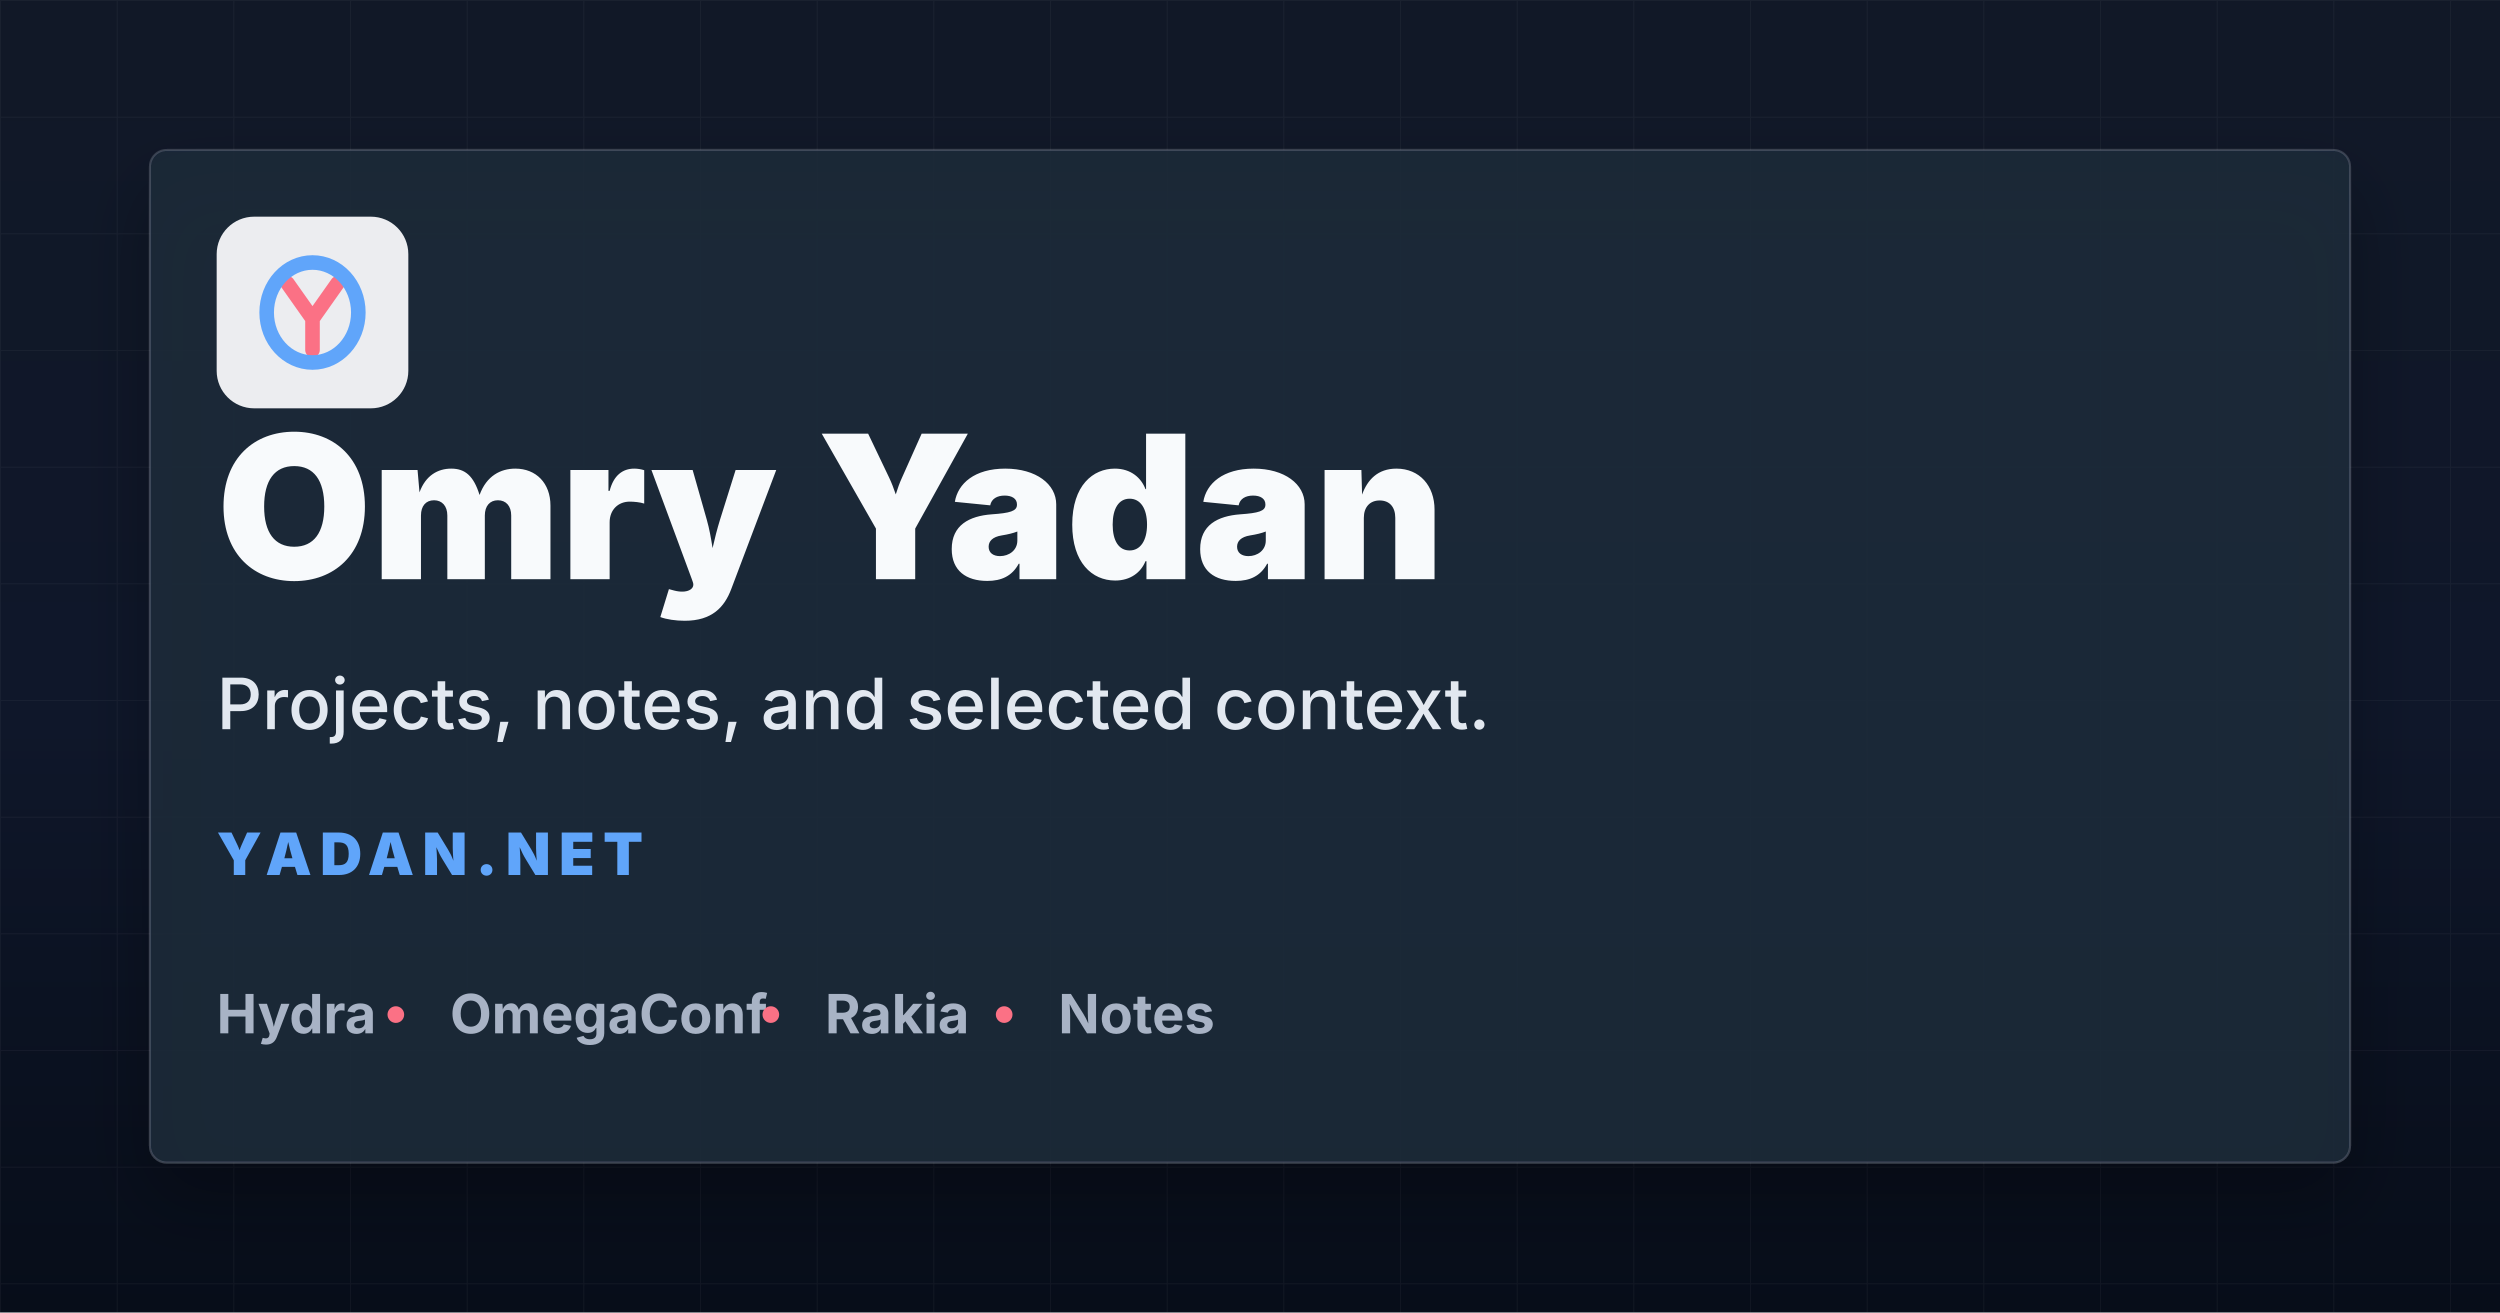
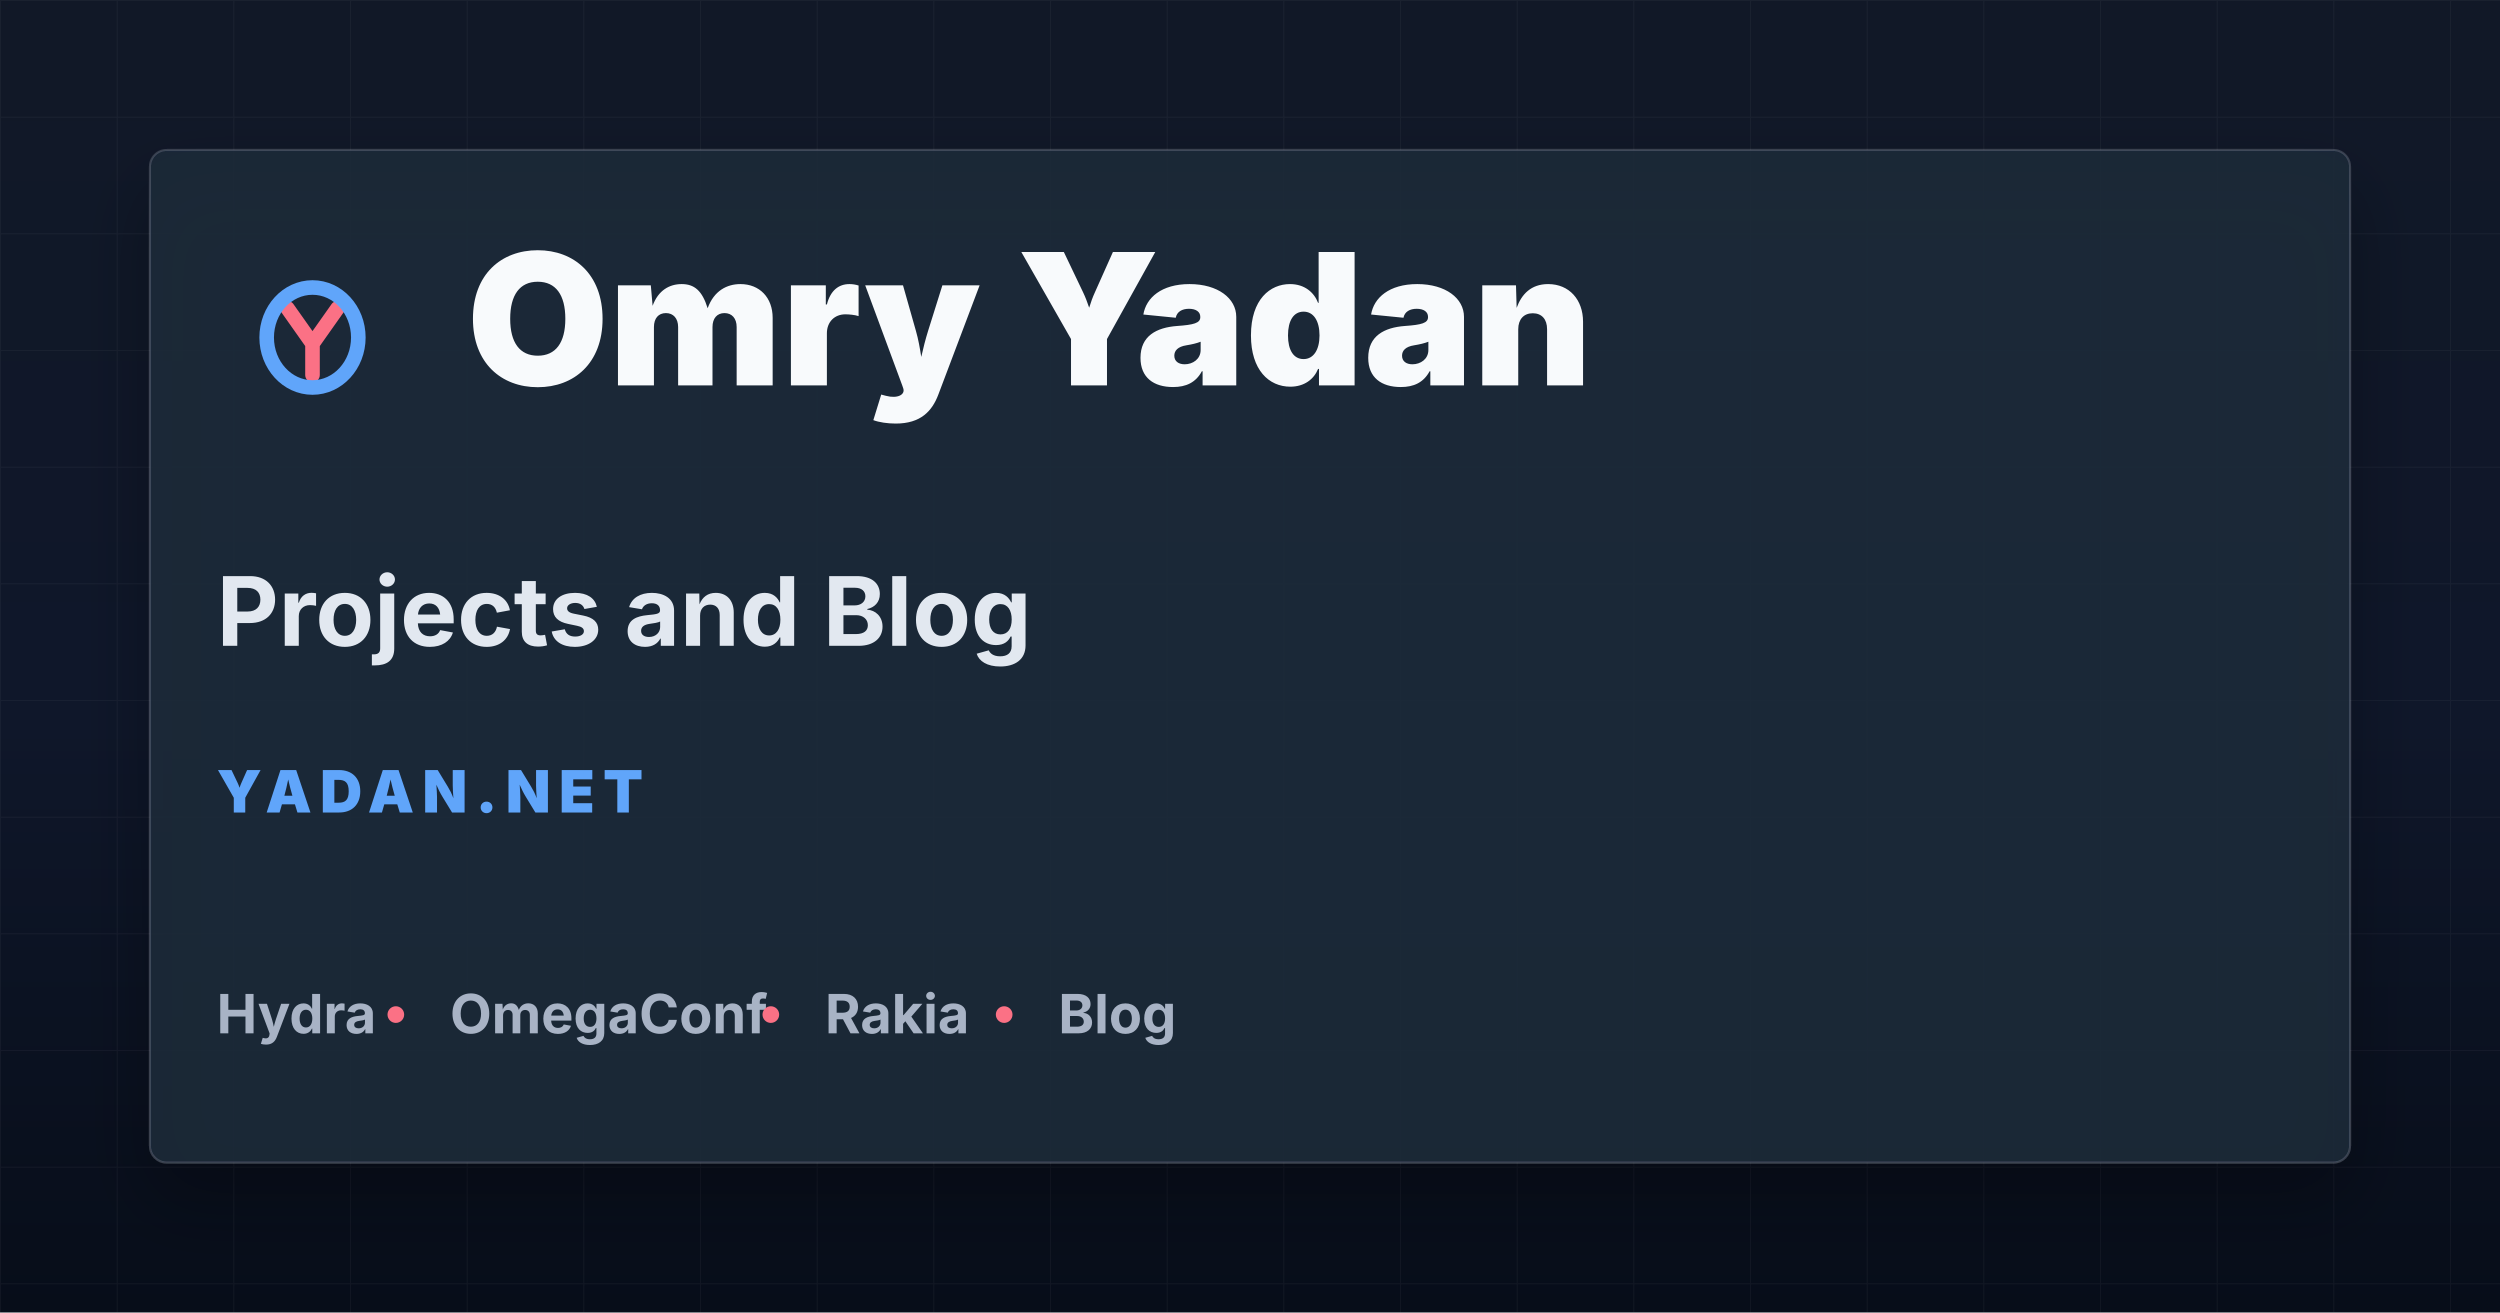
<svg xmlns="http://www.w3.org/2000/svg" width="1200" height="630" viewBox="0 0 1200 630">
  <defs>
    <linearGradient id="bg" x1="0" x2="0" y1="0" y2="1">
      <stop offset="0" stop-color="#111827" />
      <stop offset="0.55" stop-color="#0f172a" />
      <stop offset="1" stop-color="#070d19" />
    </linearGradient>
    <pattern id="grid" width="56" height="56" patternUnits="userSpaceOnUse">
      <path d="M56 0H0V56" fill="none" stroke="#e2e8f0" stroke-opacity="0.045" />
    </pattern>
    <filter id="shadow" x="-20%" y="-20%" width="140%" height="140%">
      <feDropShadow dx="0" dy="18" flood-color="#000000" flood-opacity="0.34" stdDeviation="18" />
    </filter>
  </defs>
  <rect width="1200" height="630" fill="url(#bg)" />
  <rect width="1200" height="630" fill="url(#grid)" />
  <rect x="72" y="72" width="1056" height="486" rx="8" fill="#1e293b" fill-opacity="0.86" stroke="#e2e8f0" stroke-opacity="0.18" filter="url(#shadow)" />
-   <g transform="translate(104 104)">
-     <rect width="92" height="92" rx="18" fill="#f8fafc" fill-opacity="0.94" />
+   <g transform="translate(104 116)">
    <g transform="translate(14 14)">
      <path d="M20 18L32 35L44 18M32 35V50" fill="none" stroke="#fb7185" stroke-linecap="round" stroke-linejoin="round" stroke-width="7" />
      <ellipse cx="32" cy="32" fill="none" rx="22" ry="24" stroke="#60a5fa" stroke-width="7" />
    </g>
  </g>
-   <text x="104" y="278" fill="#f8fafc" font-family="Inter, Arial, sans-serif" font-size="96" font-weight="850">Omry Yadan</text>
-   <text x="104" y="350" fill="#e2e8f0" font-family="Inter, Arial, sans-serif" font-size="34" font-weight="500">Projects, notes, and selected context.</text>
-   <text x="104" y="420" fill="#60a5fa" font-family="Inter, Arial, sans-serif" font-size="28" font-weight="850" letter-spacing="4">YADAN.NET</text>
+   <text x="224" y="185" fill="#f8fafc" font-family="Inter, Arial, sans-serif" font-size="88" font-weight="850">Omry Yadan</text>
+   <text x="104" y="310" fill="#e2e8f0" font-family="Inter, Arial, sans-serif" font-size="46" font-weight="750">Projects and Blog</text>
+   <text x="104" y="390" fill="#60a5fa" font-family="Inter, Arial, sans-serif" font-size="28" font-weight="850" letter-spacing="4">YADAN.NET</text>
  <g fill="#a8b3c5" font-family="Inter, Arial, sans-serif" font-size="26" font-weight="700">
    <text x="104" y="496">Hydra</text>
    <circle cx="190" cy="487" r="4" fill="#fb7185" />
    <text x="216" y="496">OmegaConf</text>
    <circle cx="370" cy="487" r="4" fill="#fb7185" />
    <text x="396" y="496">Rakia</text>
    <circle cx="482" cy="487" r="4" fill="#fb7185" />
-     <text x="508" y="496">Notes</text>
+     <text x="508" y="496">Blog</text>
  </g>
</svg>
